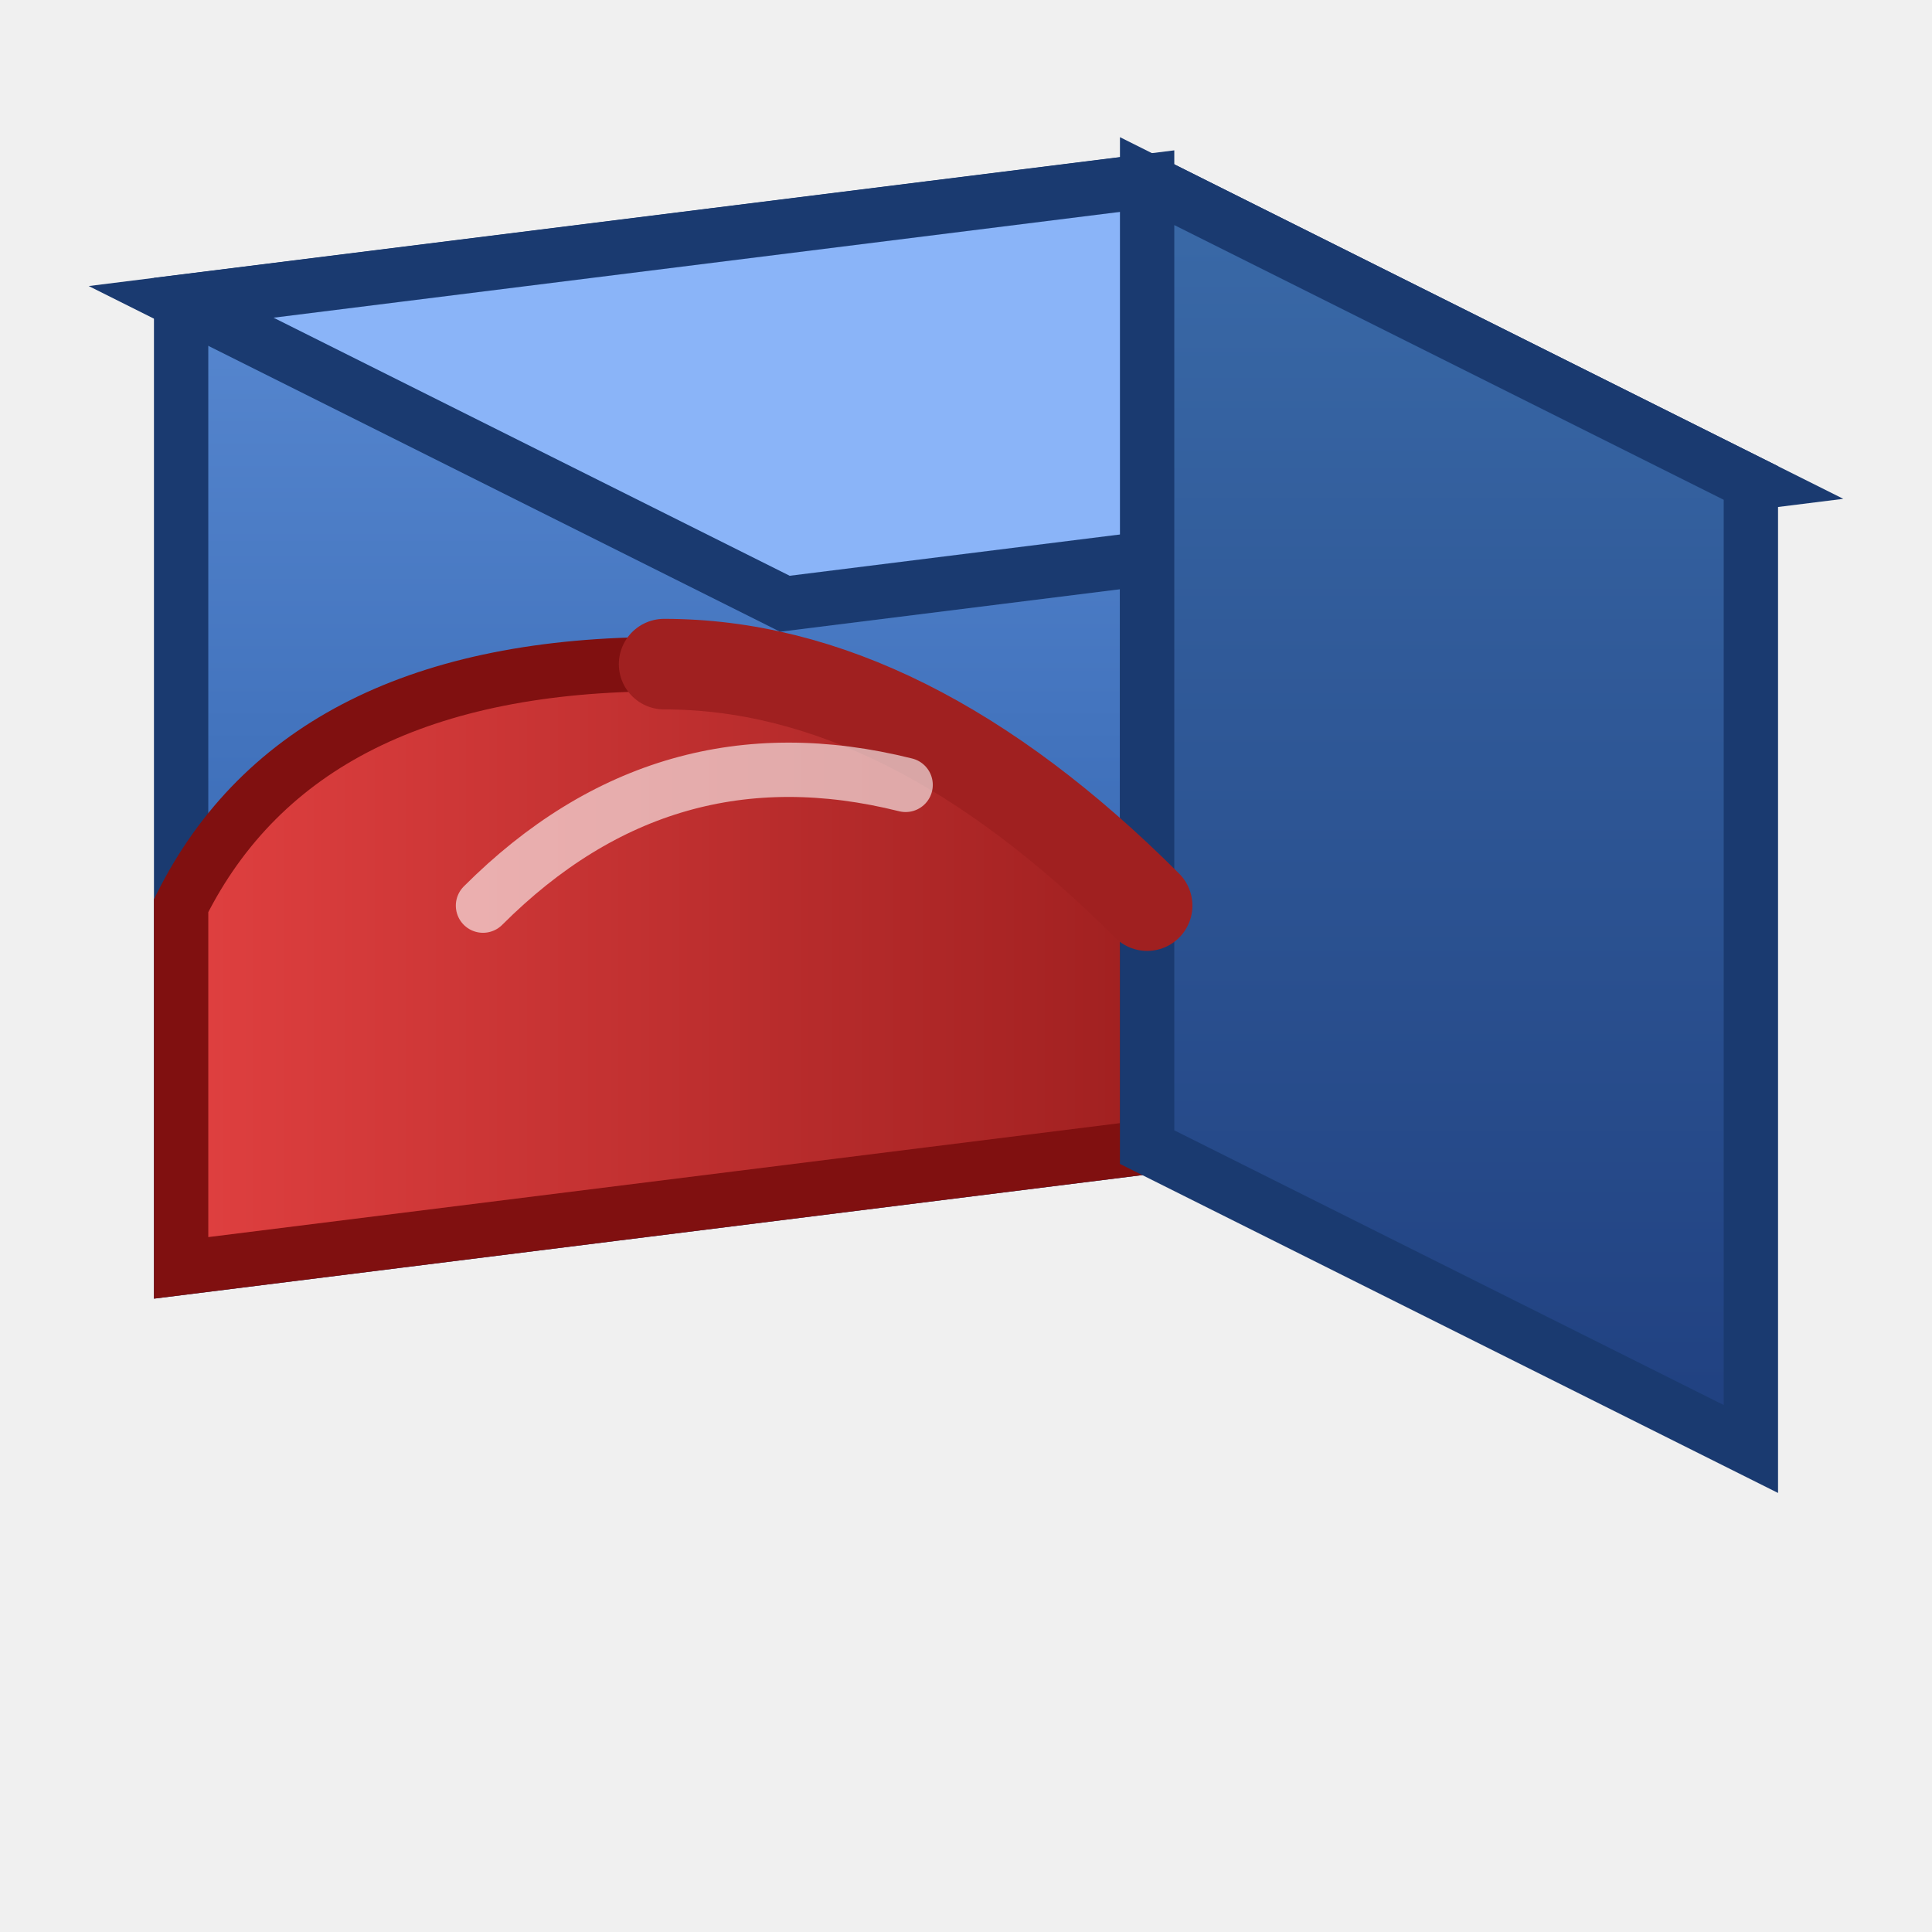
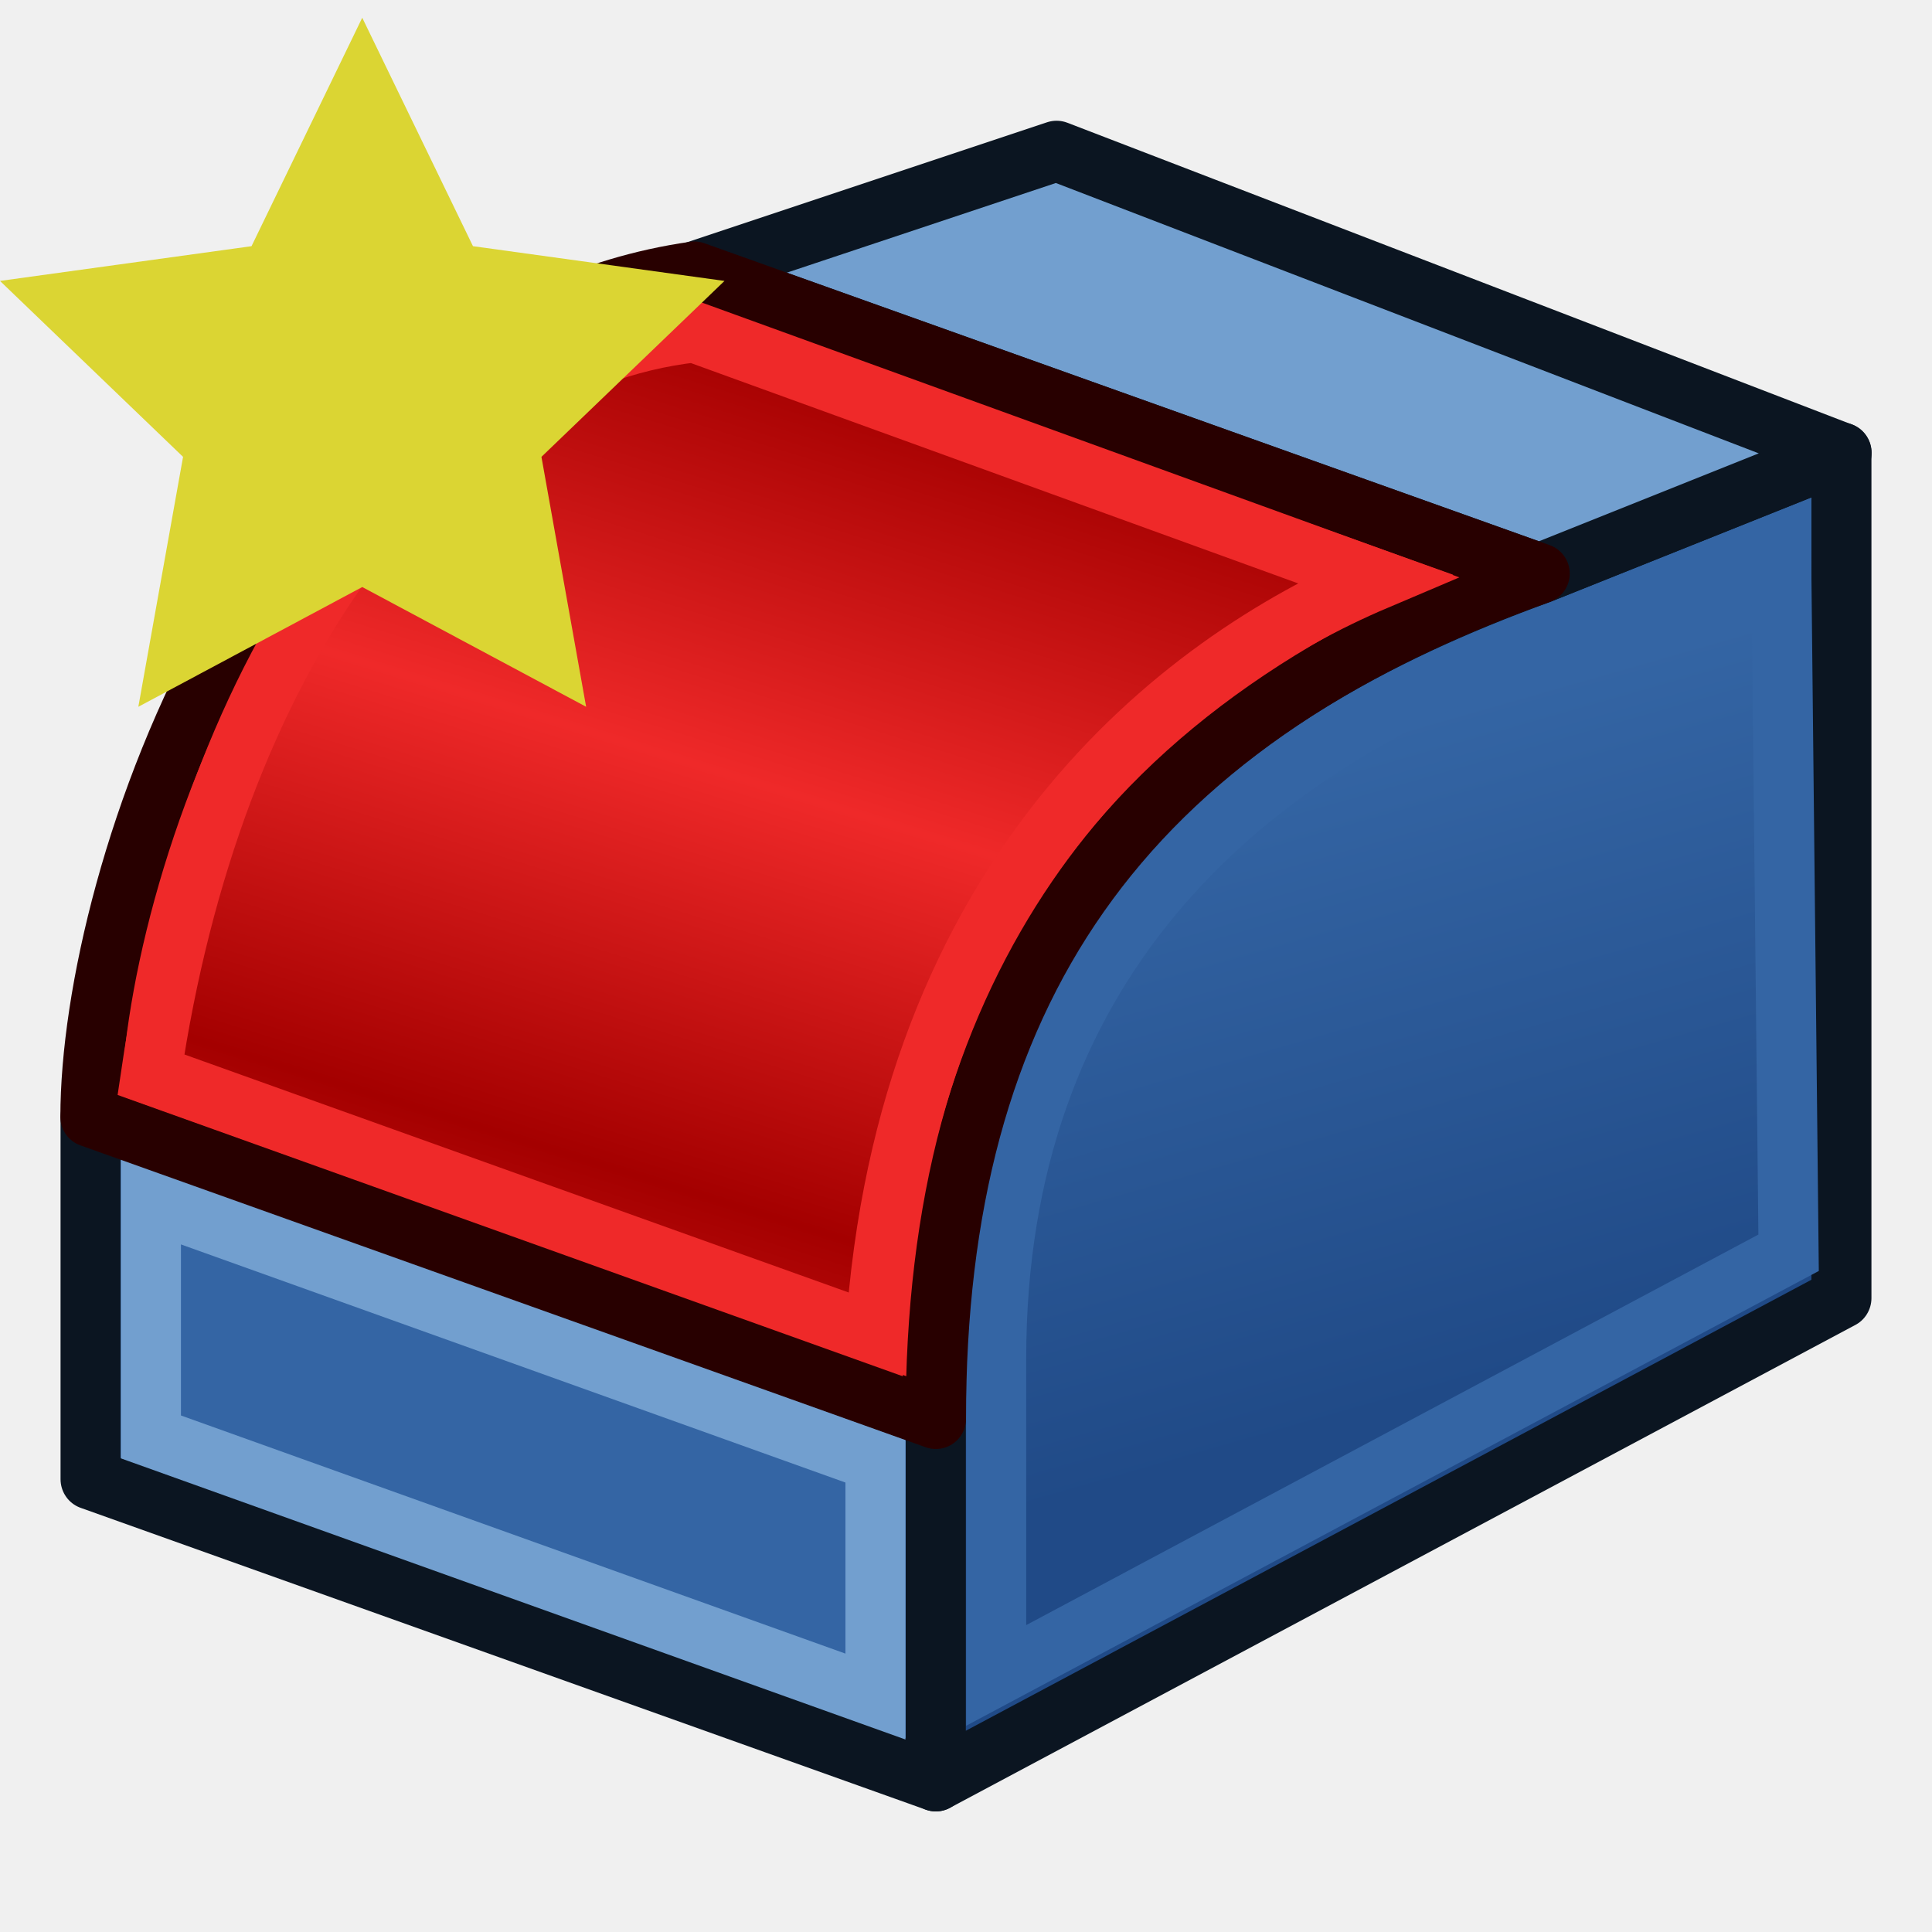
- <svg xmlns="http://www.w3.org/2000/svg" width="64" height="64" viewBox="0 0 64 64">
-   <defs>
-     <linearGradient id="blue" x1="0" y1="0" x2="0" y2="1">
-       <stop offset="0%" stop-color="#5c8cd4" />
-       <stop offset="100%" stop-color="#2a5ca8" />
+ <svg xmlns="http://www.w3.org/2000/svg" xmlns:xlink="http://www.w3.org/1999/xlink" width="64px" height="64px" id="svg3364" version="1.1">
+   <defs id="defs3366">
+     <linearGradient id="linearGradient3854">
+       <stop style="stop-color:#204a87;stop-opacity:1;" offset="0" id="stop3856" />
+       <stop style="stop-color:#3465a4;stop-opacity:1" offset="1" id="stop3858" />
    </linearGradient>
-     <linearGradient id="red" x1="0" y1="0" x2="1" y2="0">
-       <stop offset="0%" stop-color="#e04040" />
-       <stop offset="100%" stop-color="#a02020" />
+     <linearGradient id="linearGradient3776">
+       <stop style="stop-color:#f82b39;stop-opacity:1;" offset="0" id="stop3778" />
+       <stop style="stop-color:#520001;stop-opacity:1;" offset="1" id="stop3780" />
    </linearGradient>
-     <linearGradient id="side" x1="0" y1="0" x2="0" y2="1">
-       <stop offset="0%" stop-color="#3a6aa8" />
-       <stop offset="100%" stop-color="#204080" />
+     <linearGradient id="linearGradient3835">
+       <stop id="stop3837" offset="0" style="stop-color:#637dca;stop-opacity:1;" />
+       <stop id="stop3839" offset="1" style="stop-color:#9eaede;stop-opacity:1;" />
    </linearGradient>
+     <linearGradient id="linearGradient3827">
+       <stop style="stop-color:#000000;stop-opacity:1;" offset="0" id="stop3829" />
+       <stop style="stop-color:#000000;stop-opacity:0;" offset="1" id="stop3831" />
+     </linearGradient>
+     <linearGradient id="linearGradient3864">
+       <stop id="stop3866" offset="0" style="stop-color:#f82b39;stop-opacity:1;" />
+       <stop id="stop3868" offset="1" style="stop-color:#520001;stop-opacity:1;" />
+     </linearGradient>
+     <linearGradient id="linearGradient3593">
+       <stop style="stop-color:#00aff9;stop-opacity:1;" offset="0" id="stop3595" />
+       <stop style="stop-color:#001ccc;stop-opacity:1;" offset="1" id="stop3597" />
+     </linearGradient>
+     <radialGradient xlink:href="#linearGradient3593-0" id="radialGradient3004-8" gradientUnits="userSpaceOnUse" gradientTransform="translate(-320.5998,-6.63068)" cx="330.638" cy="39.963" fx="330.638" fy="39.963" r="19.571" />
+     <linearGradient id="linearGradient3593-0">
+       <stop style="stop-color:#c8e0f9;stop-opacity:1;" offset="0" id="stop3595-2" />
+       <stop style="stop-color:#637dca;stop-opacity:1;" offset="1" id="stop3597-1" />
+     </linearGradient>
+     <radialGradient r="19.571" fy="39.963" fx="330.638" cy="39.963" cx="330.638" gradientTransform="matrix(-0.9322778,0,0,1.355442,396.3335,-27.20821)" gradientUnits="userSpaceOnUse" id="radialGradient3036" xlink:href="#linearGradient3593-0" />
+     <linearGradient xlink:href="#linearGradient3593" id="linearGradient3799" x1="5.364" y1="34" x2="57" y2="34" gradientUnits="userSpaceOnUse" gradientTransform="matrix(1.284436,0,0,1.270054,-1.198411,-15.13182)" />
+     <linearGradient xlink:href="#linearGradient3776" id="linearGradient3784" x1="24.567" y1="12.949" x2="17.991" y2="28.912" gradientUnits="userSpaceOnUse" />
+     <linearGradient gradientTransform="matrix(1.208021,0,0,1.194495,0.3019306,-10.8223)" xlink:href="#linearGradient3786" id="linearGradient3792" x1="22" y1="25" x2="18" y2="38" gradientUnits="userSpaceOnUse" spreadMethod="reflect" />
+     <linearGradient id="linearGradient3786">
+       <stop style="stop-color:#ef2929;stop-opacity:1" offset="0" id="stop3788" />
+       <stop style="stop-color:#a40000;stop-opacity:1" offset="1" id="stop3790" />
+     </linearGradient>
+     <linearGradient xlink:href="#linearGradient3854" id="linearGradient3860" x1="-32" y1="45" x2="-38" y2="24" gradientUnits="userSpaceOnUse" gradientTransform="matrix(1.208021,0,0,1.194495,101.7757,-10.8223)" />
  </defs>
-   <polygon points="6,42 6,10 38,6 38,38" fill="url(#blue)" stroke="#1a3a70" stroke-width="1.8" />
-   <path d="M 6,42 L 38,38 L 38,30 Q 30,22 22,22 Q 10,22 6,30 Z" fill="url(#red)" stroke="#801010" stroke-width="1.8" />
-   <polygon points="6,10 38,6 58,16 26,20" fill="#8ab4f8" stroke="#1a3a70" stroke-width="1.8" />
-   <polygon points="38,6 58,16 58,48 38,38" fill="url(#side)" stroke="#1a3a70" stroke-width="1.8" />
-   <path d="M 38,30 Q 30,22 22,22" fill="none" stroke="#a02020" stroke-width="3" stroke-linecap="round" />
-   <path d="M 16,30 Q 22,24 30,26" fill="none" stroke="#fff" stroke-width="1.8" stroke-linecap="round" opacity="0.6" />
+   <g id="layer1">
+     <g id="g3780" transform="matrix(0.8278001,0,0,0.8371743,-0.2499405,9.060152)">
+       <path id="rect2568" d="m 3.926,33.374 33.825,11.945 0,14.334 L 3.926,47.708 z" style="fill:#3465a4;fill-opacity:1;fill-rule:evenodd;stroke:#0b1521;stroke-width:2.402;stroke-linecap:butt;stroke-linejoin:round;stroke-miterlimit:4;stroke-opacity:1;stroke-dasharray:none;stroke-dashoffset:0;marker:none;visibility:visible;display:inline;overflow:visible;enable-background:accumulate" />
+       <path id="rect2568-6" d="m 6.342,36.719 28.993,10.273 0,9.317 L 6.342,46.036 z" style="fill:none;stroke:#729fcf;stroke-width:2.402;stroke-linecap:butt;stroke-linejoin:miter;stroke-miterlimit:4;stroke-opacity:1;stroke-dasharray:none;stroke-dashoffset:0;marker:none;visibility:visible;display:inline;overflow:visible;enable-background:accumulate" />
+       <path style="fill:url(#linearGradient3860);fill-opacity:1;stroke:#0b1521;stroke-width:2.402;stroke-linecap:butt;stroke-linejoin:round;stroke-opacity:1" d="m 37.751,59.653 0,-14.334 c 2e-6,-20.306 10.872,-28.668 24.16,-33.446 l 12.08,-4.778 0,33.446 z" id="path3066" />
+       <path style="fill:none;stroke:#3465a4;stroke-width:2.402;stroke-linecap:butt;stroke-linejoin:miter;stroke-opacity:1" d="m 40.167,55.472 0,-12.542 c 0,-15.528 9.664,-23.89 20.838,-28.071 l 10.57,-4.181 0.302,28.071 z" id="path3066-3" />
+       <g transform="matrix(1.208021,0,0,1.194495,0.3019306,-10.8223)" id="g3009">
+         <path id="path2573" d="M 35,5 61,15 51,19 23,9 z" style="fill:#729fcf;fill-opacity:1;fill-rule:evenodd;stroke:#0b1521;stroke-width:2;stroke-linecap:butt;stroke-linejoin:round;stroke-miterlimit:4;stroke-opacity:1;stroke-dasharray:none;stroke-dashoffset:0;marker:none;visibility:visible;display:inline;overflow:visible;enable-background:accumulate" />
+         <path d="M 51,19 C 37,24 31,33 31,47 L 3,37 C 3,29 9,11 23,9 z" style="fill:#ef2929;fill-opacity:1;fill-rule:evenodd;stroke:#280000;stroke-width:2;stroke-linecap:butt;stroke-linejoin:round;stroke-miterlimit:4;stroke-opacity:1;stroke-dasharray:none;stroke-dashoffset:0;marker:none;visibility:visible;display:inline;overflow:visible;enable-background:accumulate" id="rect3347" />
+       </g>
+       <path d="M 55.388,12.112 C 47.415,15.457 36.543,23.818 35.335,41.974 L 6.342,31.702 C 8.758,15.457 17.214,3.512 28.086,2.317 z" style="fill:url(#linearGradient3792);fill-opacity:1;stroke:#ef2929;stroke-width:2.402;stroke-linecap:butt;stroke-linejoin:miter;stroke-miterlimit:4;stroke-opacity:1;stroke-dasharray:none;stroke-dashoffset:0;marker:none;visibility:visible;display:inline;overflow:visible;enable-background:accumulate" id="rect3347-3" />
+     </g>
+   </g>
+   <path d="M12 .587l3.668 7.568 8.332 1.151-6.064 5.828 1.48 8.279-7.416-3.967-7.417 3.967 1.481-8.279-6.064-5.828 8.332-1.151z" fill="#dbd533" />
</svg>
